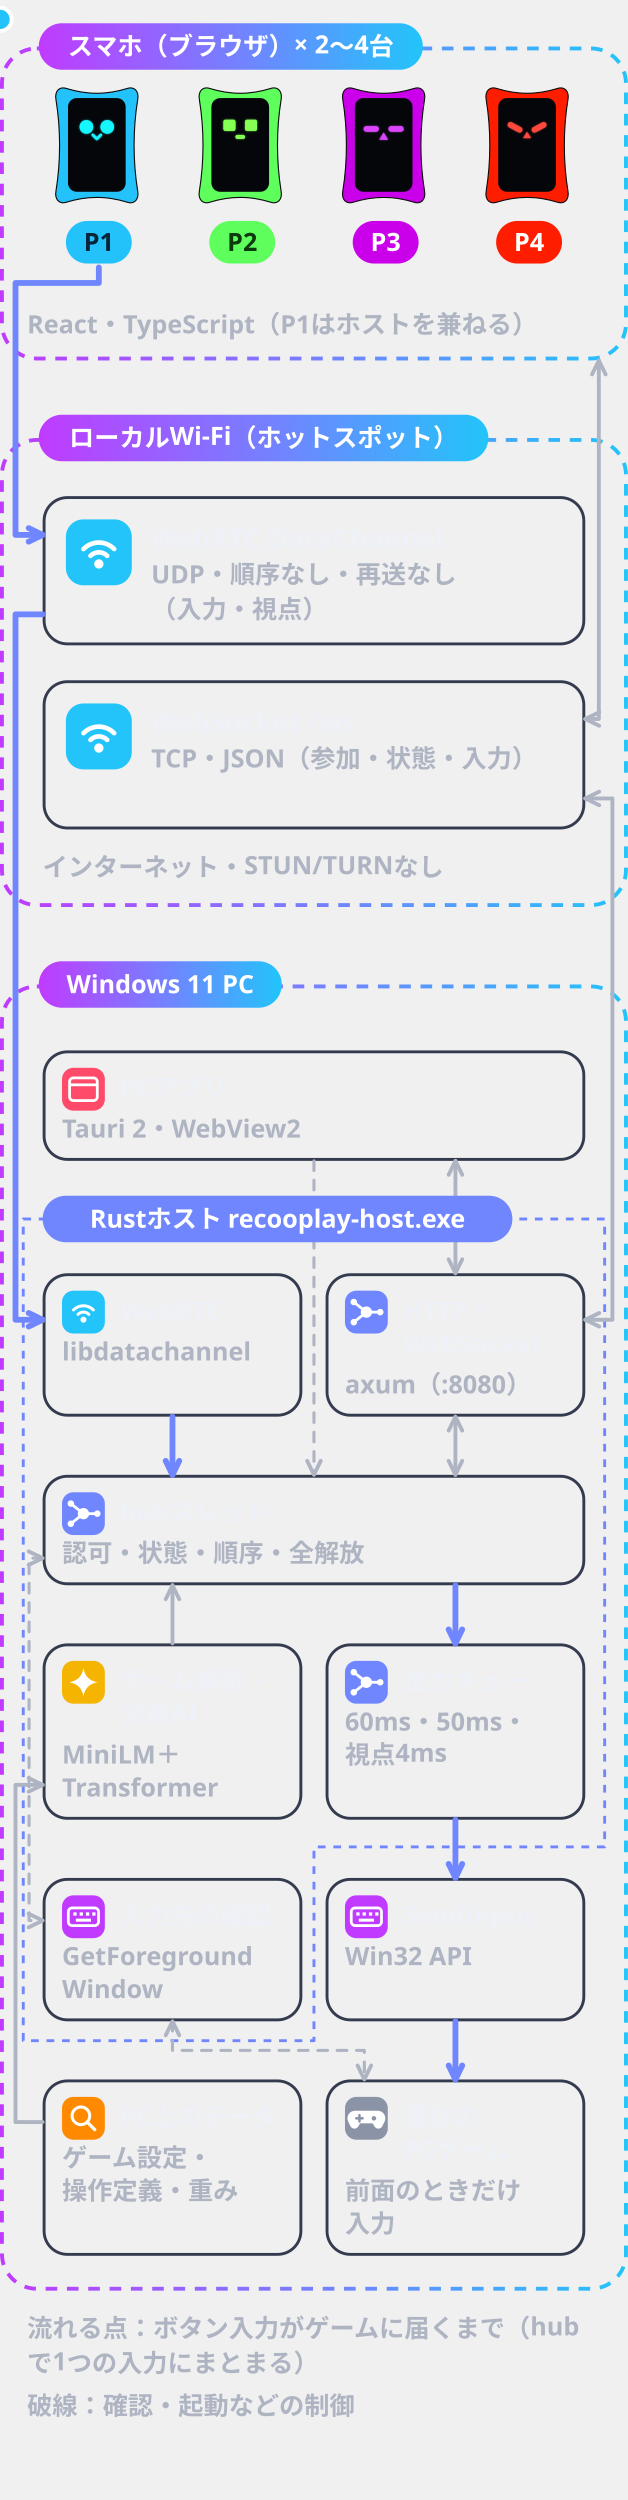
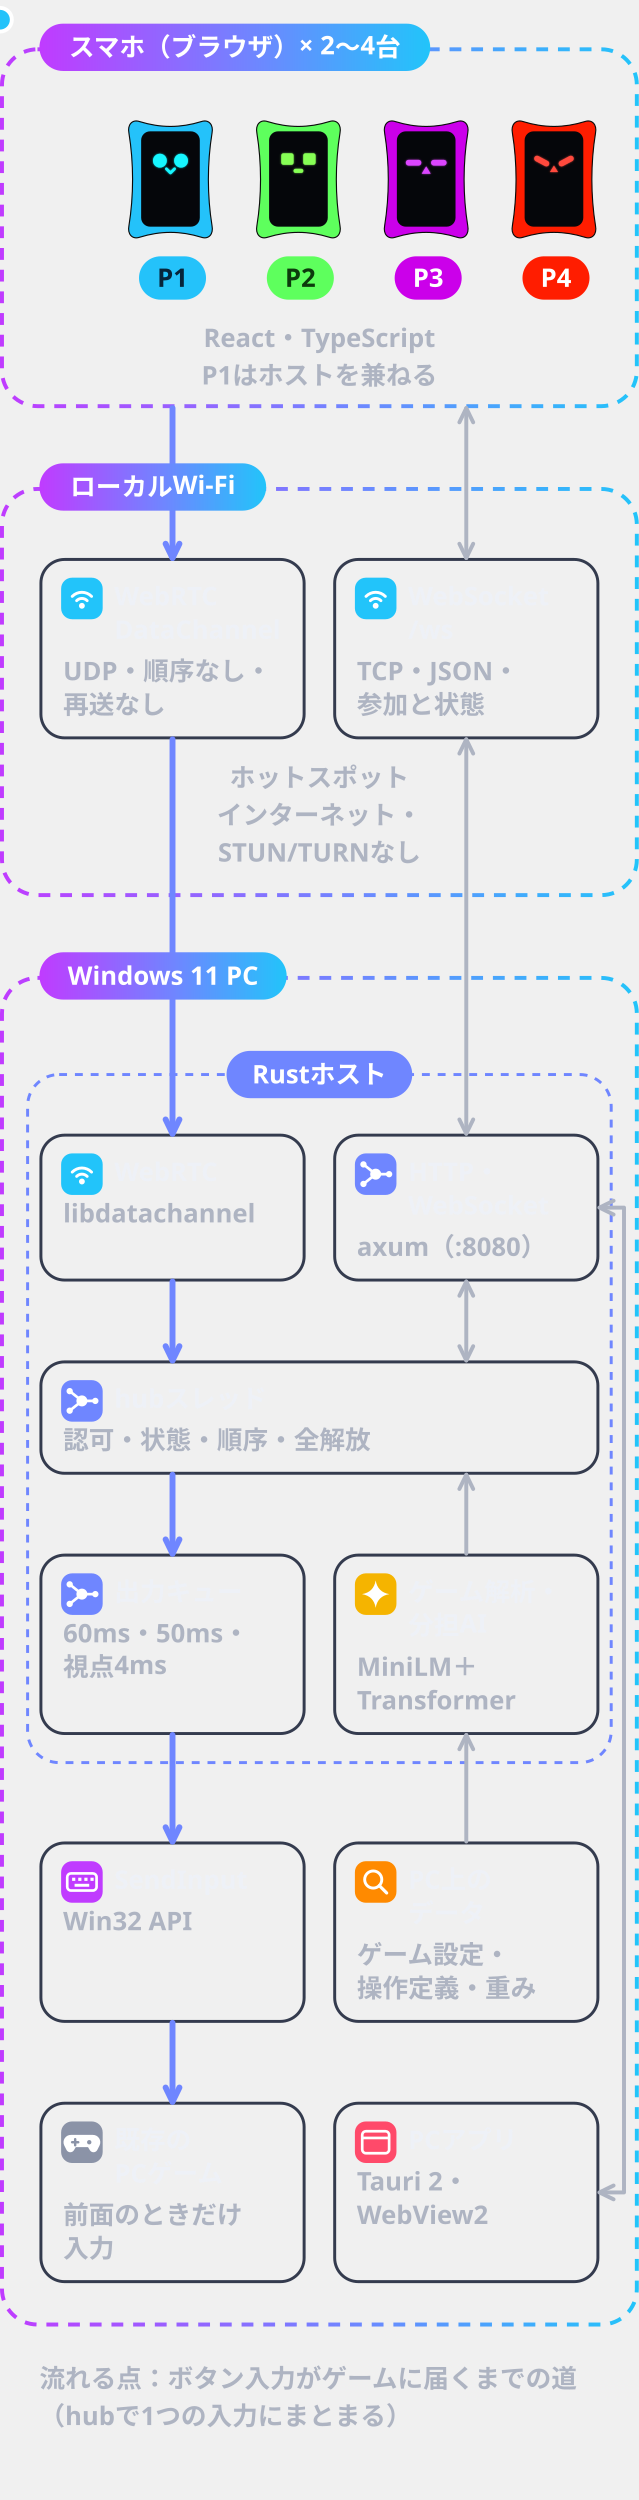
- <svg xmlns="http://www.w3.org/2000/svg" viewBox="0 0 324 1290" width="324" height="1290" role="img">
+ <svg xmlns="http://www.w3.org/2000/svg" viewBox="0 0 324 1268" width="324" height="1268" role="img">
  <defs>
    <filter id="glow" x="-30%" y="-30%" width="160%" height="160%">
      <feGaussianBlur stdDeviation="1.6" result="b" />
      <feMerge>
        <feMergeNode in="b" />
        <feMergeNode in="SourceGraphic" />
      </feMerge>
    </filter>
    <linearGradient id="brand" x1="0" y1="0" x2="1" y2="0">
      <stop offset="0" stop-color="#C03BFF" />
      <stop offset=".55" stop-color="#6F86FF" />
      <stop offset="1" stop-color="#22C4FA" />
    </linearGradient>
    <linearGradient id="bg" x1="0" y1="0" x2="1" y2="1">
      <stop offset="0" stop-color="#141827" />
      <stop offset="1" stop-color="#231B35" />
    </linearGradient>
    <style>
.jp{font-family:'Hiragino Sans','Hiragino Kaku Gothic ProN','Yu Gothic UI','Yu Gothic','Meiryo','Noto Sans JP','Noto Sans CJK JP',sans-serif}
.disp{font-family:Impact,Haettenschweiler,'Anton','Arial Narrow Bold','Arial Black',sans-serif}
.gh{font-family:-apple-system,BlinkMacSystemFont,'Segoe UI','Noto Sans',Helvetica,Arial,sans-serif}
.rnd{font-family:RcRounded,'Hiragino Maru Gothic ProN','Yu Gothic UI','Noto Sans JP',sans-serif}
.hand{font-family:RcHand,'Hiragino Maru Gothic ProN','Yu Gothic UI','Noto Sans JP',sans-serif}
.mono{font-family:ui-monospace,SFMono-Regular,'Cascadia Mono',Consolas,'Liberation Mono',monospace}

@keyframes bob{0%,100%{transform:translateY(0)}50%{transform:translateY(-5px)}}
@keyframes blink{0%,90%,100%{transform:scaleY(1)}94%{transform:scaleY(.12)}}
@keyframes flow{to{stroke-dashoffset:-28}}
@keyframes pulse{0%,100%{opacity:.55}50%{opacity:1}}
.bob{animation:bob 2.6s ease-in-out infinite}
.eyes{transform-box:fill-box;transform-origin:center;animation:blink 4.8s infinite}
.flow{stroke-dasharray:6 8;animation:flow 1.1s linear infinite}
.pulse{animation:pulse 2.4s ease-in-out infinite}
@media (prefers-reduced-motion:reduce){.bob,.eyes,.flow,.pulse{animation:none}}
@media (prefers-reduced-motion:reduce){.pk{display:none}}</style>
  </defs>
  <g transform="translate(0 10)">
-     <rect x="1" y="499" width="322" height="672" rx="18" fill="none" stroke="url(#brand)" stroke-width="2" stroke-dasharray="6 5" />
-     <rect x="20" y="486" width="125.4" height="24" rx="12" fill="url(#brand)" />
-     <text x="82.7" y="502.5" class="gh" font-size="13" font-weight="700" fill="#FFFFFF" text-anchor="middle">Windows 11 PC</text>
-     <path d="M12.0 619.0L312.0 619.0L312.0 943.0L162.0 943.0L162.0 1043.0L12.0 1043.0Z" fill="none" stroke="#6F86FF" stroke-width="1.5" stroke-dasharray="4 4" stroke-linejoin="round" />
-     <rect x="1" y="15" width="322" height="160" rx="18" fill="none" stroke="url(#brand)" stroke-width="2" stroke-dasharray="6 5" />
-     <rect x="20" y="2" width="198.2" height="24" rx="12" fill="url(#brand)" />
-     <text x="119.1" y="18.5" class="gh" font-size="13" font-weight="700" fill="#FFFFFF" text-anchor="middle">スマホ（ブラウザ）× 2〜4台</text>
-     <g transform="translate(29.3 34.0) scale(0.4133)">
+     <rect x="1" y="15" width="322" height="181" rx="18" fill="none" stroke="url(#brand)" stroke-width="2" stroke-dasharray="6 5" />
+     <g transform="translate(65.8 50.0) scale(0.4133)">
      <g>
        <path d="M12 4C38 12 62 12 88 4C97 1 103 8 101 18C95 55 95 95 101 132C103 142 97 149 88 146C62 138 38 138 12 146C3 149-3 142-1 132C5 95 5 55-1 18C-3 8 3 1 12 4Z" fill="#24C2FA" stroke="#0A0A0A" stroke-width="1.4" />
        <rect x="14" y="16" width="72" height="117" rx="11" fill="#05060A" />
        <g filter="url(#glow)" transform="translate(0 6)">
          <g>
            <circle cx="37" cy="46" r="8.5" fill="#19F6FF" />
            <circle cx="63" cy="46" r="8.5" fill="#19F6FF" />
          </g>
          <path d="M45 56l5 5 5-5" fill="none" stroke="#19F6FF" stroke-width="3.4" stroke-linecap="round" stroke-linejoin="round" />
        </g>
      </g>
    </g>
-     <rect x="34.0" y="104" width="34" height="22" rx="11" fill="#24C2FA" />
-     <text x="51.0" y="119.5" class="gh" font-size="13" font-weight="700" fill="#06243A" text-anchor="middle">P1</text>
-     <g transform="translate(103.3 34.0) scale(0.4133)">
+     <rect x="70.5" y="120" width="34" height="22" rx="11" fill="#24C2FA" />
+     <text x="87.5" y="135.5" class="gh" font-size="13" font-weight="700" fill="#06243A" text-anchor="middle">P1</text>
+     <g transform="translate(130.7 50.0) scale(0.4133)">
      <g>
        <path d="M12 4C38 12 62 12 88 4C97 1 103 8 101 18C95 55 95 95 101 132C103 142 97 149 88 146C62 138 38 138 12 146C3 149-3 142-1 132C5 95 5 55-1 18C-3 8 3 1 12 4Z" fill="#5EFF5D" stroke="#0A0A0A" stroke-width="1.4" />
        <rect x="14" y="16" width="72" height="117" rx="11" fill="#05060A" />
        <g filter="url(#glow)" transform="translate(0 6)">
          <g>
            <rect x="29" y="37" width="15" height="14" rx="2.5" fill="#86FF55" />
            <rect x="56" y="37" width="15" height="14" rx="2.5" fill="#86FF55" />
          </g>
          <rect x="44" y="56" width="12" height="5" rx="2.5" fill="#86FF55" />
        </g>
      </g>
    </g>
-     <rect x="108.0" y="104" width="34" height="22" rx="11" fill="#5EFF5D" />
-     <text x="125.0" y="119.5" class="gh" font-size="13" font-weight="700" fill="#0C3A0C" text-anchor="middle">P2</text>
-     <g transform="translate(177.3 34.0) scale(0.4133)">
+     <rect x="135.333" y="120" width="34" height="22" rx="11" fill="#5EFF5D" />
+     <text x="152.333" y="135.5" class="gh" font-size="13" font-weight="700" fill="#0C3A0C" text-anchor="middle">P2</text>
+     <g transform="translate(195.5 50.0) scale(0.4133)">
      <g>
        <path d="M12 4C38 12 62 12 88 4C97 1 103 8 101 18C95 55 95 95 101 132C103 142 97 149 88 146C62 138 38 138 12 146C3 149-3 142-1 132C5 95 5 55-1 18C-3 8 3 1 12 4Z" fill="#CB00EA" stroke="#0A0A0A" stroke-width="1.4" />
        <rect x="14" y="16" width="72" height="117" rx="11" fill="#05060A" />
        <g filter="url(#glow)" transform="translate(0 6)">
          <g>
            <rect x="25" y="45" width="19" height="7" rx="3.5" fill="#DC45FF" />
            <rect x="56" y="45" width="19" height="7" rx="3.5" fill="#DC45FF" />
          </g>
          <path d="M50 53l-5.5 9h11z" fill="#DC45FF" />
        </g>
      </g>
    </g>
-     <rect x="182.0" y="104" width="34" height="22" rx="11" fill="#CB00EA" />
-     <text x="199.0" y="119.5" class="gh" font-size="13" font-weight="700" fill="#FFFFFF" text-anchor="middle">P3</text>
-     <g transform="translate(251.3 34.0) scale(0.4133)">
+     <rect x="200.167" y="120" width="34" height="22" rx="11" fill="#CB00EA" />
+     <text x="217.167" y="135.5" class="gh" font-size="13" font-weight="700" fill="#FFFFFF" text-anchor="middle">P3</text>
+     <g transform="translate(260.3 50.0) scale(0.4133)">
      <g>
        <path d="M12 4C38 12 62 12 88 4C97 1 103 8 101 18C95 55 95 95 101 132C103 142 97 149 88 146C62 138 38 138 12 146C3 149-3 142-1 132C5 95 5 55-1 18C-3 8 3 1 12 4Z" fill="#FF1D00" stroke="#0A0A0A" stroke-width="1.4" />
        <rect x="14" y="16" width="72" height="117" rx="11" fill="#05060A" />
        <g filter="url(#glow)" transform="translate(0 6)">
          <g>
            <rect x="25" y="43" width="20" height="7" rx="3.5" fill="#FF4A3D" transform="rotate(28 35 46.5)" />
            <rect x="55" y="43" width="20" height="7" rx="3.5" fill="#FF4A3D" transform="rotate(-28 65 46.5)" />
          </g>
          <path d="M50 52l-5 8h10z" fill="#FF4A3D" />
        </g>
      </g>
    </g>
-     <rect x="256.0" y="104" width="34" height="22" rx="11" fill="#FF1D00" />
-     <text x="273.0" y="119.5" class="gh" font-size="13" font-weight="700" fill="#FFFFFF" text-anchor="middle">P4</text>
-     <text x="14" y="162" class="gh" font-size="13" font-weight="600" fill="#AEB4C2" text-anchor="start">React・TypeScript（P1はホストを兼ねる）</text>
-     <rect x="1" y="217" width="322" height="240" rx="18" fill="none" stroke="url(#brand)" stroke-width="2" stroke-dasharray="6 5" />
-     <rect x="20" y="204" width="232.0" height="24" rx="12" fill="url(#brand)" />
-     <text x="136.0" y="220.5" class="gh" font-size="13" font-weight="700" fill="#FFFFFF" text-anchor="middle">ローカルWi-Fi（ホットスポット）</text>
-     <rect x="22.75" y="246.75" width="278.5" height="75.5" rx="12" fill="none" stroke="#343B4E" stroke-width="1.5" />
-     <rect x="34" y="258" width="34" height="34" rx="9" fill="#22C4FA" />
-     <circle cx="51" cy="281" r="2.4" fill="#FFFFFF" />
-     <path d="M46.7 276.8A6 6 0 0 1 55.3 276.8" fill="none" stroke="#FFFFFF" stroke-width="2.4" stroke-linecap="round" />
-     <path d="M43.1 273.3A11 11 0 0 1 58.9 273.3" fill="none" stroke="#FFFFFF" stroke-width="2.4" stroke-linecap="round" />
-     <text x="78" y="273" class="gh" font-size="14" font-weight="700" fill="#EEF1F7" text-anchor="start">WebRTC DataChannel</text>
-     <text x="78" y="291" class="gh" font-size="13" font-weight="600" fill="#AEB4C2" text-anchor="start">UDP・順序なし・再送なし</text>
-     <text x="78" y="309" class="gh" font-size="13" font-weight="600" fill="#AEB4C2" text-anchor="start">（入力・視点）</text>
-     <rect x="22.75" y="341.75" width="278.5" height="75.5" rx="12" fill="none" stroke="#343B4E" stroke-width="1.5" />
-     <rect x="34" y="353" width="34" height="34" rx="9" fill="#22C4FA" />
-     <circle cx="51" cy="376" r="2.4" fill="#FFFFFF" />
-     <path d="M46.7 371.8A6 6 0 0 1 55.3 371.8" fill="none" stroke="#FFFFFF" stroke-width="2.4" stroke-linecap="round" />
-     <path d="M43.1 368.3A11 11 0 0 1 58.9 368.3" fill="none" stroke="#FFFFFF" stroke-width="2.4" stroke-linecap="round" />
-     <text x="78" y="368" class="gh" font-size="14" font-weight="700" fill="#EEF1F7" text-anchor="start">WebSocket /ws</text>
-     <text x="78" y="386" class="gh" font-size="13" font-weight="600" fill="#AEB4C2" text-anchor="start">TCP・JSON（参加・状態・入力）</text>
-     <text x="22" y="442" class="gh" font-size="13" font-weight="600" fill="#AEB4C2" text-anchor="start">インターネット・STUN/TURNなし</text>
-     <rect x="22.75" y="532.75" width="278.5" height="55.5" rx="12" fill="none" stroke="#343B4E" stroke-width="1.5" />
-     <g transform="translate(32 541) scale(.65)">
-       <rect x="0" y="0" width="34" height="34" rx="9" fill="#FF4A6A" />
-       <rect x="6" y="8" width="22" height="18" rx="3" fill="none" stroke="#FFFFFF" stroke-width="2.2" />
-       <path d="M6 13.5h22" stroke="#FFFFFF" stroke-width="2.2" />
-     </g>
-     <text x="62" y="556" class="gh" font-size="13" font-weight="700" fill="#EEF1F7" text-anchor="start">PCアプリ</text>
-     <text x="32" y="577" class="gh" font-size="13" font-weight="600" fill="#AEB4C2" text-anchor="start">Tauri 2・WebView2</text>
-     <rect x="22.75" y="647.75" width="132.5" height="72.5" rx="12" fill="none" stroke="#343B4E" stroke-width="1.5" />
-     <g transform="translate(32 656) scale(.65)">
+     <rect x="265.0" y="120" width="34" height="22" rx="11" fill="#FF1D00" />
+     <text x="282.0" y="135.5" class="gh" font-size="13" font-weight="700" fill="#FFFFFF" text-anchor="middle">P4</text>
+     <text x="162.0" y="166" class="gh" font-size="13" font-weight="600" fill="#AEB4C2" text-anchor="middle">React・TypeScript</text>
+     <text x="162.0" y="185" class="gh" font-size="13" font-weight="600" fill="#AEB4C2" text-anchor="middle">P1はホストを兼ねる</text>
+     <rect x="1" y="238" width="322" height="206" rx="18" fill="none" stroke="url(#brand)" stroke-width="2" stroke-dasharray="6 5" />
+     <rect x="20.75" y="273.75" width="133.5" height="90.5" rx="12" fill="none" stroke="#343B4E" stroke-width="1.5" />
+     <g transform="translate(31 283) scale(.62)">
      <rect x="0" y="0" width="34" height="34" rx="9" fill="#22C4FA" />
      <circle cx="17" cy="23" r="2.4" fill="#FFFFFF" />
      <path d="M12.7 18.8A6 6 0 0 1 21.3 18.8" fill="none" stroke="#FFFFFF" stroke-width="2.4" stroke-linecap="round" />
      <path d="M9.1 15.3A11 11 0 0 1 24.9 15.3" fill="none" stroke="#FFFFFF" stroke-width="2.4" stroke-linecap="round" />
    </g>
-     <text x="62" y="671" class="gh" font-size="13" font-weight="700" fill="#EEF1F7" text-anchor="start">WebRTC</text>
-     <text x="32" y="692" class="gh" font-size="13" font-weight="600" fill="#AEB4C2" text-anchor="start">libdatachannel</text>
-     <rect x="168.75" y="647.75" width="132.5" height="72.5" rx="12" fill="none" stroke="#343B4E" stroke-width="1.5" />
-     <g transform="translate(178.0 656) scale(.65)">
+     <text x="58" y="297" class="gh" font-size="13" font-weight="700" fill="#EEF1F7" text-anchor="start">WebRTC</text>
+     <text x="58" y="314" class="gh" font-size="13" font-weight="700" fill="#EEF1F7" text-anchor="start">DataChannel</text>
+     <text x="32" y="335" class="gh" font-size="13" font-weight="600" fill="#AEB4C2" text-anchor="start">UDP・順序なし・</text>
+     <text x="32" y="352" class="gh" font-size="13" font-weight="600" fill="#AEB4C2" text-anchor="start">再送なし</text>
+     <rect x="169.75" y="273.75" width="133.5" height="90.5" rx="12" fill="none" stroke="#343B4E" stroke-width="1.5" />
+     <g transform="translate(180.0 283) scale(.62)">
+       <rect x="0" y="0" width="34" height="34" rx="9" fill="#22C4FA" />
+       <circle cx="17" cy="23" r="2.4" fill="#FFFFFF" />
+       <path d="M12.7 18.8A6 6 0 0 1 21.3 18.8" fill="none" stroke="#FFFFFF" stroke-width="2.4" stroke-linecap="round" />
+       <path d="M9.1 15.3A11 11 0 0 1 24.9 15.3" fill="none" stroke="#FFFFFF" stroke-width="2.4" stroke-linecap="round" />
+     </g>
+     <text x="207.0" y="297" class="gh" font-size="13" font-weight="700" fill="#EEF1F7" text-anchor="start">WebSocket</text>
+     <text x="207.0" y="314" class="gh" font-size="13" font-weight="700" fill="#EEF1F7" text-anchor="start">/ws</text>
+     <text x="181.0" y="335" class="gh" font-size="13" font-weight="600" fill="#AEB4C2" text-anchor="start">TCP・JSON・</text>
+     <text x="181.0" y="352" class="gh" font-size="13" font-weight="600" fill="#AEB4C2" text-anchor="start">参加と状態</text>
+     <text x="162.0" y="389" class="gh" font-size="13" font-weight="600" fill="#AEB4C2" text-anchor="middle">ホットスポット</text>
+     <text x="162.0" y="408" class="gh" font-size="13" font-weight="600" fill="#AEB4C2" text-anchor="middle">インターネット・</text>
+     <text x="162.0" y="427" class="gh" font-size="13" font-weight="600" fill="#AEB4C2" text-anchor="middle">STUN/TURNなし</text>
+     <rect x="1" y="486" width="322" height="683" rx="18" fill="none" stroke="url(#brand)" stroke-width="2" stroke-dasharray="6 5" />
+     <rect x="14" y="535" width="296" height="349" rx="16" fill="none" stroke="#6F86FF" stroke-width="1.5" stroke-dasharray="4 4" />
+     <rect x="20.75" y="565.75" width="133.5" height="73.5" rx="12" fill="none" stroke="#343B4E" stroke-width="1.5" />
+     <g transform="translate(31 575) scale(.62)">
+       <rect x="0" y="0" width="34" height="34" rx="9" fill="#22C4FA" />
+       <circle cx="17" cy="23" r="2.4" fill="#FFFFFF" />
+       <path d="M12.7 18.8A6 6 0 0 1 21.3 18.8" fill="none" stroke="#FFFFFF" stroke-width="2.4" stroke-linecap="round" />
+       <path d="M9.1 15.3A11 11 0 0 1 24.9 15.3" fill="none" stroke="#FFFFFF" stroke-width="2.4" stroke-linecap="round" />
+     </g>
+     <text x="58" y="589" class="gh" font-size="13" font-weight="700" fill="#EEF1F7" text-anchor="start">WebRTC</text>
+     <text x="32" y="610" class="gh" font-size="13" font-weight="600" fill="#AEB4C2" text-anchor="start">libdatachannel</text>
+     <rect x="169.75" y="565.75" width="133.5" height="73.5" rx="12" fill="none" stroke="#343B4E" stroke-width="1.5" />
+     <g transform="translate(180.0 575) scale(.62)">
      <rect x="0" y="0" width="34" height="34" rx="9" fill="#6F86FF" />
      <circle cx="17" cy="17" r="4.5" fill="#FFFFFF" />
      <path d="M7 9L17 17" stroke="#FFFFFF" stroke-width="2.2" stroke-linecap="round" />
      <circle cx="7" cy="9" r="2.6" fill="#FFFFFF" />
      <path d="M7 25L17 17" stroke="#FFFFFF" stroke-width="2.2" stroke-linecap="round" />
      <circle cx="7" cy="25" r="2.6" fill="#FFFFFF" />
      <path d="M28 17L17 17" stroke="#FFFFFF" stroke-width="2.2" stroke-linecap="round" />
      <circle cx="28" cy="17" r="2.6" fill="#FFFFFF" />
    </g>
-     <text x="208.0" y="671" class="gh" font-size="13" font-weight="700" fill="#EEF1F7" text-anchor="start">HTTP・</text>
-     <text x="208.0" y="688" class="gh" font-size="13" font-weight="700" fill="#EEF1F7" text-anchor="start">WebSocket</text>
-     <text x="178.0" y="709" class="gh" font-size="13" font-weight="600" fill="#AEB4C2" text-anchor="start">axum（:8080）</text>
-     <rect x="22.75" y="751.75" width="278.5" height="55.5" rx="12" fill="none" stroke="#343B4E" stroke-width="1.5" />
-     <g transform="translate(32 760) scale(.65)">
+     <text x="207.0" y="589" class="gh" font-size="13" font-weight="700" fill="#EEF1F7" text-anchor="start">HTTP・</text>
+     <text x="207.0" y="606" class="gh" font-size="13" font-weight="700" fill="#EEF1F7" text-anchor="start">WebSocket</text>
+     <text x="181.0" y="627" class="gh" font-size="13" font-weight="600" fill="#AEB4C2" text-anchor="start">axum（:8080）</text>
+     <rect x="20.75" y="680.75" width="282.5" height="56.5" rx="12" fill="none" stroke="#343B4E" stroke-width="1.5" />
+     <g transform="translate(31 690) scale(.62)">
      <rect x="0" y="0" width="34" height="34" rx="9" fill="#6F86FF" />
      <circle cx="17" cy="17" r="4.5" fill="#FFFFFF" />
      <path d="M7 9L17 17" stroke="#FFFFFF" stroke-width="2.2" stroke-linecap="round" />
      <circle cx="7" cy="9" r="2.6" fill="#FFFFFF" />
      <path d="M7 25L17 17" stroke="#FFFFFF" stroke-width="2.2" stroke-linecap="round" />
      <circle cx="7" cy="25" r="2.6" fill="#FFFFFF" />
      <path d="M28 17L17 17" stroke="#FFFFFF" stroke-width="2.2" stroke-linecap="round" />
      <circle cx="28" cy="17" r="2.6" fill="#FFFFFF" />
    </g>
-     <text x="62" y="775" class="gh" font-size="13" font-weight="700" fill="#EEF1F7" text-anchor="start">hubスレッド</text>
-     <text x="32" y="796" class="gh" font-size="13" font-weight="600" fill="#AEB4C2" text-anchor="start">認可・状態・順序・全解放</text>
-     <rect x="22.75" y="838.75" width="132.5" height="89.5" rx="12" fill="none" stroke="#343B4E" stroke-width="1.5" />
-     <g transform="translate(32 847) scale(.65)">
-       <rect x="0" y="0" width="34" height="34" rx="9" fill="#F5B400" />
-       <path d="M0-7Q1-1 7 0Q1 1 0 7Q-1 1-7 0Q-1-1 0-7Z" transform="translate(17 17) scale(1.6)" fill="#FFFFFF" />
-     </g>
-     <text x="62" y="862" class="gh" font-size="13" font-weight="700" fill="#EEF1F7" text-anchor="start">ゲーム解析・</text>
-     <text x="62" y="879" class="gh" font-size="13" font-weight="700" fill="#EEF1F7" text-anchor="start">分担AI</text>
-     <text x="32" y="900" class="gh" font-size="13" font-weight="600" fill="#AEB4C2" text-anchor="start">MiniLM＋</text>
-     <text x="32" y="917" class="gh" font-size="13" font-weight="600" fill="#AEB4C2" text-anchor="start">Transformer</text>
-     <rect x="168.75" y="838.75" width="132.5" height="89.5" rx="12" fill="none" stroke="#343B4E" stroke-width="1.5" />
-     <g transform="translate(178.0 847) scale(.65)">
+     <text x="58" y="704" class="gh" font-size="13" font-weight="700" fill="#EEF1F7" text-anchor="start">hubスレッド</text>
+     <text x="32" y="725" class="gh" font-size="13" font-weight="600" fill="#AEB4C2" text-anchor="start">認可・状態・順序・全解放</text>
+     <rect x="20.75" y="778.75" width="133.5" height="90.5" rx="12" fill="none" stroke="#343B4E" stroke-width="1.5" />
+     <g transform="translate(31 788) scale(.62)">
      <rect x="0" y="0" width="34" height="34" rx="9" fill="#6F86FF" />
      <circle cx="17" cy="17" r="4.5" fill="#FFFFFF" />
      <path d="M7 9L17 17" stroke="#FFFFFF" stroke-width="2.2" stroke-linecap="round" />
      <circle cx="7" cy="9" r="2.6" fill="#FFFFFF" />
      <path d="M7 25L17 17" stroke="#FFFFFF" stroke-width="2.2" stroke-linecap="round" />
      <circle cx="7" cy="25" r="2.6" fill="#FFFFFF" />
      <path d="M28 17L17 17" stroke="#FFFFFF" stroke-width="2.2" stroke-linecap="round" />
      <circle cx="28" cy="17" r="2.6" fill="#FFFFFF" />
    </g>
-     <text x="208.0" y="862" class="gh" font-size="13" font-weight="700" fill="#EEF1F7" text-anchor="start">出力キュー</text>
-     <text x="178.0" y="883" class="gh" font-size="13" font-weight="600" fill="#AEB4C2" text-anchor="start">60ms・50ms・</text>
-     <text x="178.0" y="900" class="gh" font-size="13" font-weight="600" fill="#AEB4C2" text-anchor="start">視点4ms</text>
-     <rect x="22.75" y="959.75" width="132.5" height="72.5" rx="12" fill="none" stroke="#343B4E" stroke-width="1.5" />
-     <g transform="translate(32 968) scale(.65)">
+     <text x="58" y="802" class="gh" font-size="13" font-weight="700" fill="#EEF1F7" text-anchor="start">出力キュー</text>
+     <text x="32" y="823" class="gh" font-size="13" font-weight="600" fill="#AEB4C2" text-anchor="start">60ms・50ms・</text>
+     <text x="32" y="840" class="gh" font-size="13" font-weight="600" fill="#AEB4C2" text-anchor="start">視点4ms</text>
+     <rect x="169.75" y="778.75" width="133.5" height="90.5" rx="12" fill="none" stroke="#343B4E" stroke-width="1.5" />
+     <g transform="translate(180.0 788) scale(.62)">
+       <rect x="0" y="0" width="34" height="34" rx="9" fill="#F5B400" />
+       <path d="M0-7Q1-1 7 0Q1 1 0 7Q-1 1-7 0Q-1-1 0-7Z" transform="translate(17 17) scale(1.6)" fill="#FFFFFF" />
+     </g>
+     <text x="207.0" y="802" class="gh" font-size="13" font-weight="700" fill="#EEF1F7" text-anchor="start">ゲーム解析・</text>
+     <text x="207.0" y="819" class="gh" font-size="13" font-weight="700" fill="#EEF1F7" text-anchor="start">分担AI</text>
+     <text x="181.0" y="840" class="gh" font-size="13" font-weight="600" fill="#AEB4C2" text-anchor="start">MiniLM＋</text>
+     <text x="181.0" y="857" class="gh" font-size="13" font-weight="600" fill="#AEB4C2" text-anchor="start">Transformer</text>
+     <rect x="20.75" y="924.75" width="133.5" height="90.5" rx="12" fill="none" stroke="#343B4E" stroke-width="1.5" />
+     <g transform="translate(31 934) scale(.62)">
      <rect x="0" y="0" width="34" height="34" rx="9" fill="#C03BFF" />
      <rect x="5" y="10" width="24" height="14" rx="3" fill="none" stroke="#FFFFFF" stroke-width="2.2" />
      <rect x="9" y="13.5" width="2.6" height="2.6" fill="#FFFFFF" />
      <rect x="14" y="13.5" width="2.6" height="2.6" fill="#FFFFFF" />
      <rect x="19" y="13.5" width="2.6" height="2.6" fill="#FFFFFF" />
      <rect x="24" y="13.5" width="2.6" height="2.6" fill="#FFFFFF" />
      <rect x="11" y="18.5" width="12" height="2.4" fill="#FFFFFF" />
    </g>
-     <text x="62" y="983" class="gh" font-size="13" font-weight="700" fill="#EEF1F7" text-anchor="start">入力先の確認</text>
-     <text x="32" y="1004" class="gh" font-size="13" font-weight="600" fill="#AEB4C2" text-anchor="start">GetForeground</text>
-     <text x="32" y="1021" class="gh" font-size="13" font-weight="600" fill="#AEB4C2" text-anchor="start">Window</text>
-     <rect x="168.75" y="959.75" width="132.5" height="72.5" rx="12" fill="none" stroke="#343B4E" stroke-width="1.5" />
-     <g transform="translate(178.0 968) scale(.65)">
-       <rect x="0" y="0" width="34" height="34" rx="9" fill="#C03BFF" />
-       <rect x="5" y="10" width="24" height="14" rx="3" fill="none" stroke="#FFFFFF" stroke-width="2.2" />
-       <rect x="9" y="13.5" width="2.6" height="2.6" fill="#FFFFFF" />
-       <rect x="14" y="13.5" width="2.6" height="2.6" fill="#FFFFFF" />
-       <rect x="19" y="13.5" width="2.6" height="2.6" fill="#FFFFFF" />
-       <rect x="24" y="13.5" width="2.6" height="2.6" fill="#FFFFFF" />
-       <rect x="11" y="18.5" width="12" height="2.4" fill="#FFFFFF" />
-     </g>
-     <text x="208.0" y="983" class="gh" font-size="13" font-weight="700" fill="#EEF1F7" text-anchor="start">SendInput</text>
-     <text x="178.0" y="1004" class="gh" font-size="13" font-weight="600" fill="#AEB4C2" text-anchor="start">Win32 API</text>
-     <rect x="22.75" y="1063.75" width="132.5" height="89.5" rx="12" fill="none" stroke="#343B4E" stroke-width="1.5" />
-     <g transform="translate(32 1072) scale(.65)">
+     <text x="58" y="948" class="gh" font-size="13" font-weight="700" fill="#EEF1F7" text-anchor="start">SendInput</text>
+     <text x="32" y="969" class="gh" font-size="13" font-weight="600" fill="#AEB4C2" text-anchor="start">Win32 API</text>
+     <rect x="169.75" y="924.75" width="133.5" height="90.5" rx="12" fill="none" stroke="#343B4E" stroke-width="1.5" />
+     <g transform="translate(180.0 934) scale(.62)">
      <rect x="0" y="0" width="34" height="34" rx="9" fill="#FF8A00" />
      <circle cx="15" cy="15" r="7" fill="none" stroke="#FFFFFF" stroke-width="2.4" />
      <path d="M20 20l6 6" stroke="#FFFFFF" stroke-width="2.6" stroke-linecap="round" />
    </g>
-     <text x="62" y="1087" class="gh" font-size="13" font-weight="700" fill="#EEF1F7" text-anchor="start">PC上のデータ</text>
-     <text x="32" y="1108" class="gh" font-size="13" font-weight="600" fill="#AEB4C2" text-anchor="start">ゲーム設定・</text>
-     <text x="32" y="1125" class="gh" font-size="13" font-weight="600" fill="#AEB4C2" text-anchor="start">操作定義・重み</text>
-     <rect x="168.75" y="1063.75" width="132.5" height="89.5" rx="12" fill="none" stroke="#343B4E" stroke-width="1.5" />
-     <g transform="translate(178.0 1072) scale(.65)">
+     <text x="207.0" y="948" class="gh" font-size="13" font-weight="700" fill="#EEF1F7" text-anchor="start">PC上の</text>
+     <text x="207.0" y="965" class="gh" font-size="13" font-weight="700" fill="#EEF1F7" text-anchor="start">データ</text>
+     <text x="181.0" y="986" class="gh" font-size="13" font-weight="600" fill="#AEB4C2" text-anchor="start">ゲーム設定・</text>
+     <text x="181.0" y="1003" class="gh" font-size="13" font-weight="600" fill="#AEB4C2" text-anchor="start">操作定義・重み</text>
+     <rect x="20.75" y="1056.75" width="133.5" height="90.5" rx="12" fill="none" stroke="#343B4E" stroke-width="1.5" />
+     <g transform="translate(31 1066) scale(.62)">
      <rect x="0" y="0" width="34" height="34" rx="9" fill="#8B93A7" />
      <path d="M8 11h18a6 6 0 0 1 5.5 8.5l-2 4a3.5 3.5 0 0 1-6 0l-1.5-2.5h-10l-1.5 2.5a3.5 3.5 0 0 1-6 0l-2-4A6 6 0 0 1 8 11z" fill="#FFFFFF" />
      <path d="M9 17h5M11.5 14.5v5" stroke="#8B93A7" stroke-width="2" stroke-linecap="round" />
      <circle cx="23" cy="17" r="1.8" fill="#8B93A7" />
    </g>
-     <text x="208.0" y="1087" class="gh" font-size="13" font-weight="700" fill="#EEF1F7" text-anchor="start">既存の</text>
-     <text x="208.0" y="1104" class="gh" font-size="13" font-weight="700" fill="#EEF1F7" text-anchor="start">PCゲーム</text>
-     <text x="178.0" y="1125" class="gh" font-size="13" font-weight="600" fill="#AEB4C2" text-anchor="start">前面のときだけ</text>
-     <text x="178.0" y="1142" class="gh" font-size="13" font-weight="600" fill="#AEB4C2" text-anchor="start">入力</text>
-     <path d="M51.0 128.0L51.0 136.0L8.0 136.0L8.0 266.0L22.0 266.0" fill="none" stroke="#6F86FF" stroke-width="3" stroke-linecap="round" stroke-linejoin="round" />
-     <path d="M14.8 269.5L22.0 266.0L14.8 262.5" fill="none" stroke="#6F86FF" stroke-width="3" stroke-linecap="round" stroke-linejoin="round" />
-     <path d="M309.0 176.0L309.0 361.0L302.0 361.0" fill="none" stroke="#AEB4C2" stroke-width="2" stroke-linecap="round" stroke-linejoin="round" />
-     <path d="M309.2 357.5L302.0 361.0L309.2 364.5" fill="none" stroke="#AEB4C2" stroke-width="2" stroke-linecap="round" stroke-linejoin="round" />
-     <path d="M312.5 183.2L309.0 176.0L305.5 183.2" fill="none" stroke="#AEB4C2" stroke-width="2" stroke-linecap="round" stroke-linejoin="round" />
-     <path d="M22.0 307.0L8.0 307.0L8.0 671.0L22.0 671.0" fill="none" stroke="#6F86FF" stroke-width="3" stroke-linecap="round" stroke-linejoin="round" />
-     <path d="M14.8 674.5L22.0 671.0L14.8 667.5" fill="none" stroke="#6F86FF" stroke-width="3" stroke-linecap="round" stroke-linejoin="round" />
-     <path d="M302.0 402.0L316.0 402.0L316.0 671.0L302.0 671.0" fill="none" stroke="#AEB4C2" stroke-width="2" stroke-linecap="round" stroke-linejoin="round" />
-     <path d="M309.2 667.5L302.0 671.0L309.2 674.5" fill="none" stroke="#AEB4C2" stroke-width="2" stroke-linecap="round" stroke-linejoin="round" />
-     <path d="M309.2 398.5L302.0 402.0L309.2 405.5" fill="none" stroke="#AEB4C2" stroke-width="2" stroke-linecap="round" stroke-linejoin="round" />
-     <path d="M235.0 589.0L235.0 647.0" fill="none" stroke="#AEB4C2" stroke-width="2" stroke-linecap="round" stroke-linejoin="round" />
-     <path d="M231.5 639.8L235.0 647.0L238.5 639.8" fill="none" stroke="#AEB4C2" stroke-width="2" stroke-linecap="round" stroke-linejoin="round" />
-     <path d="M238.5 596.2L235.0 589.0L231.5 596.2" fill="none" stroke="#AEB4C2" stroke-width="2" stroke-linecap="round" stroke-linejoin="round" />
-     <path d="M162.0 589.0L162.0 751.0" fill="none" stroke="#AEB4C2" stroke-width="1.6" stroke-dasharray="5 5" stroke-linecap="round" stroke-linejoin="round" />
-     <path d="M158.5 743.8L162.0 751.0L165.5 743.8" fill="none" stroke="#AEB4C2" stroke-width="2" stroke-linecap="round" stroke-linejoin="round" />
-     <path d="M89.0 721.0L89.0 751.0" fill="none" stroke="#6F86FF" stroke-width="3" stroke-linecap="round" stroke-linejoin="round" />
-     <path d="M85.5 743.8L89.0 751.0L92.5 743.8" fill="none" stroke="#6F86FF" stroke-width="3" stroke-linecap="round" stroke-linejoin="round" />
-     <path d="M235.0 721.0L235.0 751.0" fill="none" stroke="#AEB4C2" stroke-width="2" stroke-linecap="round" stroke-linejoin="round" />
-     <path d="M231.5 743.8L235.0 751.0L238.5 743.8" fill="none" stroke="#AEB4C2" stroke-width="2" stroke-linecap="round" stroke-linejoin="round" />
-     <path d="M238.5 728.2L235.0 721.0L231.5 728.2" fill="none" stroke="#AEB4C2" stroke-width="2" stroke-linecap="round" stroke-linejoin="round" />
-     <path d="M89.0 838.0L89.0 808.0" fill="none" stroke="#AEB4C2" stroke-width="2" stroke-linecap="round" stroke-linejoin="round" />
-     <path d="M92.5 815.2L89.0 808.0L85.5 815.2" fill="none" stroke="#AEB4C2" stroke-width="2" stroke-linecap="round" stroke-linejoin="round" />
-     <path d="M235.0 808.0L235.0 838.0" fill="none" stroke="#6F86FF" stroke-width="3" stroke-linecap="round" stroke-linejoin="round" />
-     <path d="M231.5 830.8L235.0 838.0L238.5 830.8" fill="none" stroke="#6F86FF" stroke-width="3" stroke-linecap="round" stroke-linejoin="round" />
-     <path d="M235.0 929.0L235.0 959.0" fill="none" stroke="#6F86FF" stroke-width="3" stroke-linecap="round" stroke-linejoin="round" />
-     <path d="M231.5 951.8L235.0 959.0L238.5 951.8" fill="none" stroke="#6F86FF" stroke-width="3" stroke-linecap="round" stroke-linejoin="round" />
-     <path d="M235.0 1033.0L235.0 1063.0" fill="none" stroke="#6F86FF" stroke-width="3" stroke-linecap="round" stroke-linejoin="round" />
-     <path d="M231.5 1055.8L235.0 1063.0L238.5 1055.8" fill="none" stroke="#6F86FF" stroke-width="3" stroke-linecap="round" stroke-linejoin="round" />
-     <path d="M22.0 794.0L15.0 794.0L15.0 981.0L22.0 981.0" fill="none" stroke="#AEB4C2" stroke-width="1.6" stroke-dasharray="5 5" stroke-linecap="round" stroke-linejoin="round" />
-     <path d="M14.8 984.5L22.0 981.0L14.8 977.5" fill="none" stroke="#AEB4C2" stroke-width="2" stroke-linecap="round" stroke-linejoin="round" />
-     <path d="M14.8 797.5L22.0 794.0L14.8 790.5" fill="none" stroke="#AEB4C2" stroke-width="2" stroke-linecap="round" stroke-linejoin="round" />
-     <path d="M89.0 1033.0L89.0 1048.0L188.0 1048.0L188.0 1063.0" fill="none" stroke="#AEB4C2" stroke-width="1.6" stroke-dasharray="5 5" stroke-linecap="round" stroke-linejoin="round" />
-     <path d="M184.5 1055.8L188.0 1063.0L191.5 1055.8" fill="none" stroke="#AEB4C2" stroke-width="2" stroke-linecap="round" stroke-linejoin="round" />
-     <path d="M92.5 1040.2L89.0 1033.0L85.5 1040.2" fill="none" stroke="#AEB4C2" stroke-width="2" stroke-linecap="round" stroke-linejoin="round" />
-     <path d="M22.0 1085.0L8.0 1085.0L8.0 911.0L22.0 911.0" fill="none" stroke="#AEB4C2" stroke-width="2" stroke-linecap="round" stroke-linejoin="round" />
-     <path d="M14.8 914.5L22.0 911.0L14.8 907.5" fill="none" stroke="#AEB4C2" stroke-width="2" stroke-linecap="round" stroke-linejoin="round" />
-     <text x="14" y="1196" class="gh" font-size="13" font-weight="600" fill="#AEB4C2" text-anchor="start">流れる点：ボタン入力がゲームに届くまで（hub</text>
-     <text x="14" y="1214" class="gh" font-size="13" font-weight="600" fill="#AEB4C2" text-anchor="start">で1つの入力にまとまる）</text>
-     <text x="14" y="1236" class="gh" font-size="13" font-weight="600" fill="#AEB4C2" text-anchor="start">破線：確認・起動などの制御</text>
-     <rect x="22" y="607" width="242.4" height="24" rx="12" fill="#6F86FF" />
-     <text x="143.2" y="623.5" class="gh" font-size="13" font-weight="700" fill="#FFFFFF" text-anchor="middle">Rustホスト recooplay-host.exe</text>
+     <text x="58" y="1080" class="gh" font-size="13" font-weight="700" fill="#EEF1F7" text-anchor="start">既存の</text>
+     <text x="58" y="1097" class="gh" font-size="13" font-weight="700" fill="#EEF1F7" text-anchor="start">PCゲーム</text>
+     <text x="32" y="1118" class="gh" font-size="13" font-weight="600" fill="#AEB4C2" text-anchor="start">前面のときだけ</text>
+     <text x="32" y="1135" class="gh" font-size="13" font-weight="600" fill="#AEB4C2" text-anchor="start">入力</text>
+     <rect x="169.75" y="1056.75" width="133.5" height="90.5" rx="12" fill="none" stroke="#343B4E" stroke-width="1.5" />
+     <g transform="translate(180.0 1066) scale(.62)">
+       <rect x="0" y="0" width="34" height="34" rx="9" fill="#FF4A6A" />
+       <rect x="6" y="8" width="22" height="18" rx="3" fill="none" stroke="#FFFFFF" stroke-width="2.2" />
+       <path d="M6 13.5h22" stroke="#FFFFFF" stroke-width="2.2" />
+     </g>
+     <text x="207.0" y="1080" class="gh" font-size="13" font-weight="700" fill="#EEF1F7" text-anchor="start">PCアプリ</text>
+     <text x="181.0" y="1101" class="gh" font-size="13" font-weight="600" fill="#AEB4C2" text-anchor="start">Tauri 2・</text>
+     <text x="181.0" y="1118" class="gh" font-size="13" font-weight="600" fill="#AEB4C2" text-anchor="start">WebView2</text>
+     <path d="M87.5 197.0L87.5 273.0" stroke="#6F86FF" stroke-width="3" stroke-linecap="round" />
+     <path d="M84.0 265.8L87.5 273.0L91.0 265.8" fill="none" stroke="#6F86FF" stroke-width="3" stroke-linecap="round" stroke-linejoin="round" />
+     <path d="M236.5 197.0L236.5 273.0" stroke="#AEB4C2" stroke-width="2" stroke-linecap="round" />
+     <path d="M233.0 265.8L236.5 273.0L240.0 265.8" fill="none" stroke="#AEB4C2" stroke-width="2" stroke-linecap="round" stroke-linejoin="round" />
+     <path d="M240.0 204.2L236.5 197.0L233.0 204.2" fill="none" stroke="#AEB4C2" stroke-width="2" stroke-linecap="round" stroke-linejoin="round" />
+     <path d="M87.5 365.0L87.5 565.0" stroke="#6F86FF" stroke-width="3" stroke-linecap="round" />
+     <path d="M84.0 557.8L87.5 565.0L91.0 557.8" fill="none" stroke="#6F86FF" stroke-width="3" stroke-linecap="round" stroke-linejoin="round" />
+     <path d="M236.5 365.0L236.5 565.0" stroke="#AEB4C2" stroke-width="2" stroke-linecap="round" />
+     <path d="M233.0 557.8L236.5 565.0L240.0 557.8" fill="none" stroke="#AEB4C2" stroke-width="2" stroke-linecap="round" stroke-linejoin="round" />
+     <path d="M240.0 372.2L236.5 365.0L233.0 372.2" fill="none" stroke="#AEB4C2" stroke-width="2" stroke-linecap="round" stroke-linejoin="round" />
+     <path d="M87.5 640.0L87.5 680.0" stroke="#6F86FF" stroke-width="3" stroke-linecap="round" />
+     <path d="M84.0 672.8L87.5 680.0L91.0 672.8" fill="none" stroke="#6F86FF" stroke-width="3" stroke-linecap="round" stroke-linejoin="round" />
+     <path d="M236.5 640.0L236.5 680.0" stroke="#AEB4C2" stroke-width="2" stroke-linecap="round" />
+     <path d="M233.0 672.8L236.5 680.0L240.0 672.8" fill="none" stroke="#AEB4C2" stroke-width="2" stroke-linecap="round" stroke-linejoin="round" />
+     <path d="M240.0 647.2L236.5 640.0L233.0 647.2" fill="none" stroke="#AEB4C2" stroke-width="2" stroke-linecap="round" stroke-linejoin="round" />
+     <path d="M87.5 738.0L87.5 778.0" stroke="#6F86FF" stroke-width="3" stroke-linecap="round" />
+     <path d="M84.0 770.8L87.5 778.0L91.0 770.8" fill="none" stroke="#6F86FF" stroke-width="3" stroke-linecap="round" stroke-linejoin="round" />
+     <path d="M236.5 778.0L236.5 738.0" stroke="#AEB4C2" stroke-width="2" stroke-linecap="round" />
+     <path d="M240.0 745.2L236.5 738.0L233.0 745.2" fill="none" stroke="#AEB4C2" stroke-width="2" stroke-linecap="round" stroke-linejoin="round" />
+     <path d="M236.5 924.0L236.5 870.0" stroke="#AEB4C2" stroke-width="2" stroke-linecap="round" />
+     <path d="M240.0 877.2L236.5 870.0L233.0 877.2" fill="none" stroke="#AEB4C2" stroke-width="2" stroke-linecap="round" stroke-linejoin="round" />
+     <path d="M87.5 870.0L87.5 924.0" stroke="#6F86FF" stroke-width="3" stroke-linecap="round" />
+     <path d="M84.0 916.8L87.5 924.0L91.0 916.8" fill="none" stroke="#6F86FF" stroke-width="3" stroke-linecap="round" stroke-linejoin="round" />
+     <path d="M87.5 1016.0L87.5 1056.0" stroke="#6F86FF" stroke-width="3" stroke-linecap="round" />
+     <path d="M84.0 1048.8L87.5 1056.0L91.0 1048.8" fill="none" stroke="#6F86FF" stroke-width="3" stroke-linecap="round" stroke-linejoin="round" />
+     <path d="M304.0 1102.0L316.5 1102.0L316.5 602.5L304.0 602.5" fill="none" stroke="#AEB4C2" stroke-width="2" stroke-linejoin="round" />
+     <path d="M311.2 599.0L304.0 602.5L311.2 606.0" fill="none" stroke="#AEB4C2" stroke-width="2" stroke-linecap="round" stroke-linejoin="round" />
+     <path d="M311.2 1098.5L304.0 1102.0L311.2 1105.5" fill="none" stroke="#AEB4C2" stroke-width="2" stroke-linecap="round" stroke-linejoin="round" />
+     <text x="20" y="1201" class="gh" font-size="13" font-weight="600" fill="#AEB4C2" text-anchor="start">流れる点：ボタン入力がゲームに届くまでの道</text>
+     <text x="20" y="1220" class="gh" font-size="13" font-weight="600" fill="#AEB4C2" text-anchor="start">（hubで1つの入力にまとまる）</text>
+     <rect x="20" y="2" width="198.2" height="24" rx="12" fill="url(#brand)" />
+     <text x="119.1" y="18.5" class="gh" font-size="13" font-weight="700" fill="#FFFFFF" text-anchor="middle">スマホ（ブラウザ）× 2〜4台</text>
+     <rect x="20" y="225" width="115.0" height="24" rx="12" fill="url(#brand)" />
+     <text x="77.5" y="241.5" class="gh" font-size="13" font-weight="700" fill="#FFFFFF" text-anchor="middle">ローカルWi-Fi</text>
+     <rect x="20" y="473" width="125.4" height="24" rx="12" fill="url(#brand)" />
+     <text x="82.7" y="489.5" class="gh" font-size="13" font-weight="700" fill="#FFFFFF" text-anchor="middle">Windows 11 PC</text>
+     <rect x="114.9" y="523" width="94.2" height="24" rx="12" fill="#6F86FF" />
+     <text x="162.0" y="539.5" class="gh" font-size="13" font-weight="700" fill="#FFFFFF" text-anchor="middle">Rustホスト</text>
    <g class="pk">
      <circle r="6" fill="#24C2FA" stroke="#FFFFFF" stroke-width="2">
-         <animateMotion dur="7.0s" repeatCount="indefinite" calcMode="paced" path="M51.0 128.0L51.0 136.0L8.0 136.0L8.0 266.0L22.0 266.0L34.0 266.0L34.0 307.0L22.0 307.0L8.0 307.0L8.0 671.0L22.0 671.0L89.0 721.0L89.0 751.0L235.0 808.0L235.0 838.0L235.0 929.0L235.0 959.0L235.0 1033.0L235.0 1063.0L235.0 1108.5" />
-         <animate attributeName="opacity" dur="7.0s" repeatCount="indefinite" values="1;1;1;0;0;1;1;0;0;1;1;0;0;1;1;0;0;1;1;0;0;1;1;0;0;0" keyTimes="0;0.004;0.155;0.164;0.209;0.217;0.529;0.537;0.598;0.606;0.622;0.63;0.75;0.758;0.775;0.783;0.849;0.857;0.874;0.882;0.934;0.942;0.959;0.967;0.996;1" />
-         <animate attributeName="fill" dur="7.0s" repeatCount="indefinite" calcMode="discrete" values="#24C2FA;#C03BFF" keyTimes="0;0.626" />
+         <animateMotion dur="6.0s" repeatCount="indefinite" calcMode="paced" path="M87.5 142.0L87.5 197.0L87.5 273.0L87.5 365.0L87.5 565.0L87.5 640.0L87.5 680.0L87.5 738.0L87.5 778.0L87.5 870.0L87.5 924.0L87.5 1016.0L87.5 1056.0L87.5 1102.0" />
+         <animate attributeName="opacity" dur="6.0s" repeatCount="indefinite" values="1;1;1;1;1;0;0;1;1;0;0;1;1;0;0;1;1;0;0;1;1;0;0;1;1;0;0;0" keyTimes="0;0.004;0.053;0.061;0.133;0.141;0.228;0.236;0.437;0.445;0.515;0.523;0.556;0.564;0.617;0.625;0.658;0.666;0.754;0.762;0.811;0.819;0.906;0.914;0.948;0.956;0.996;1" />
+         <animate attributeName="fill" dur="6.0s" repeatCount="indefinite" calcMode="discrete" values="#24C2FA;#C03BFF" keyTimes="0;0.758" />
      </circle>
    </g>
  </g>
</svg>
